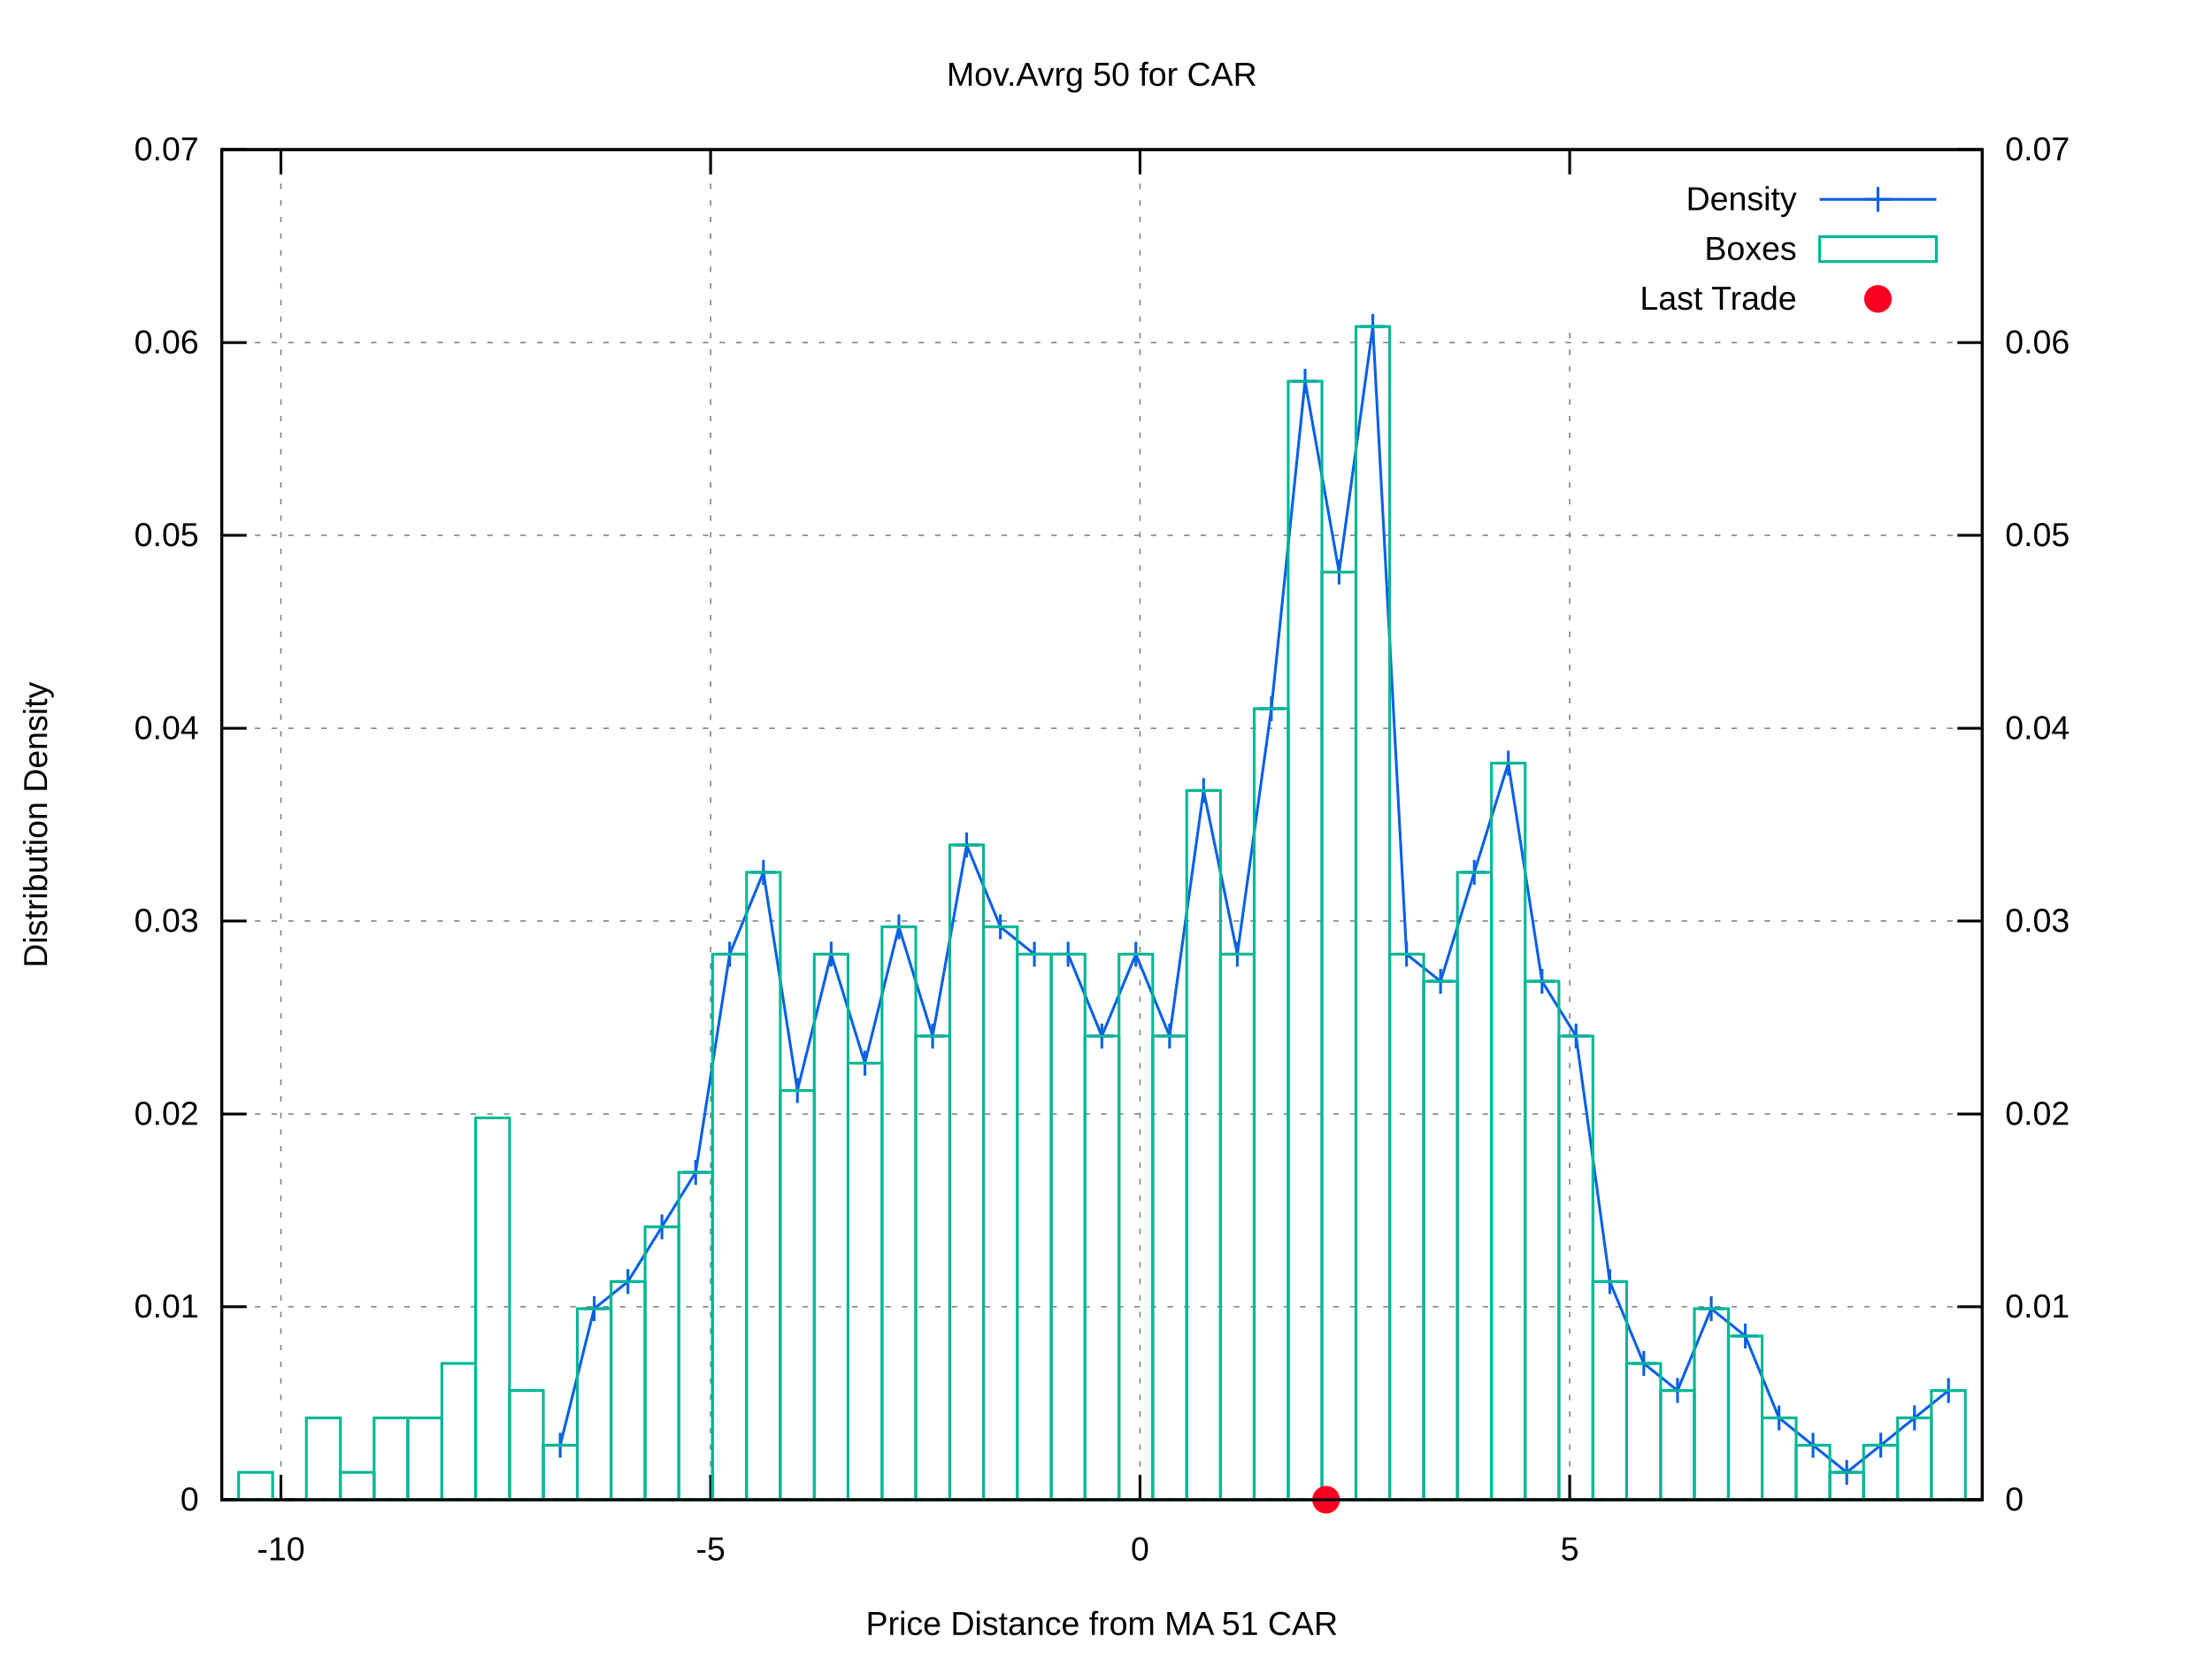
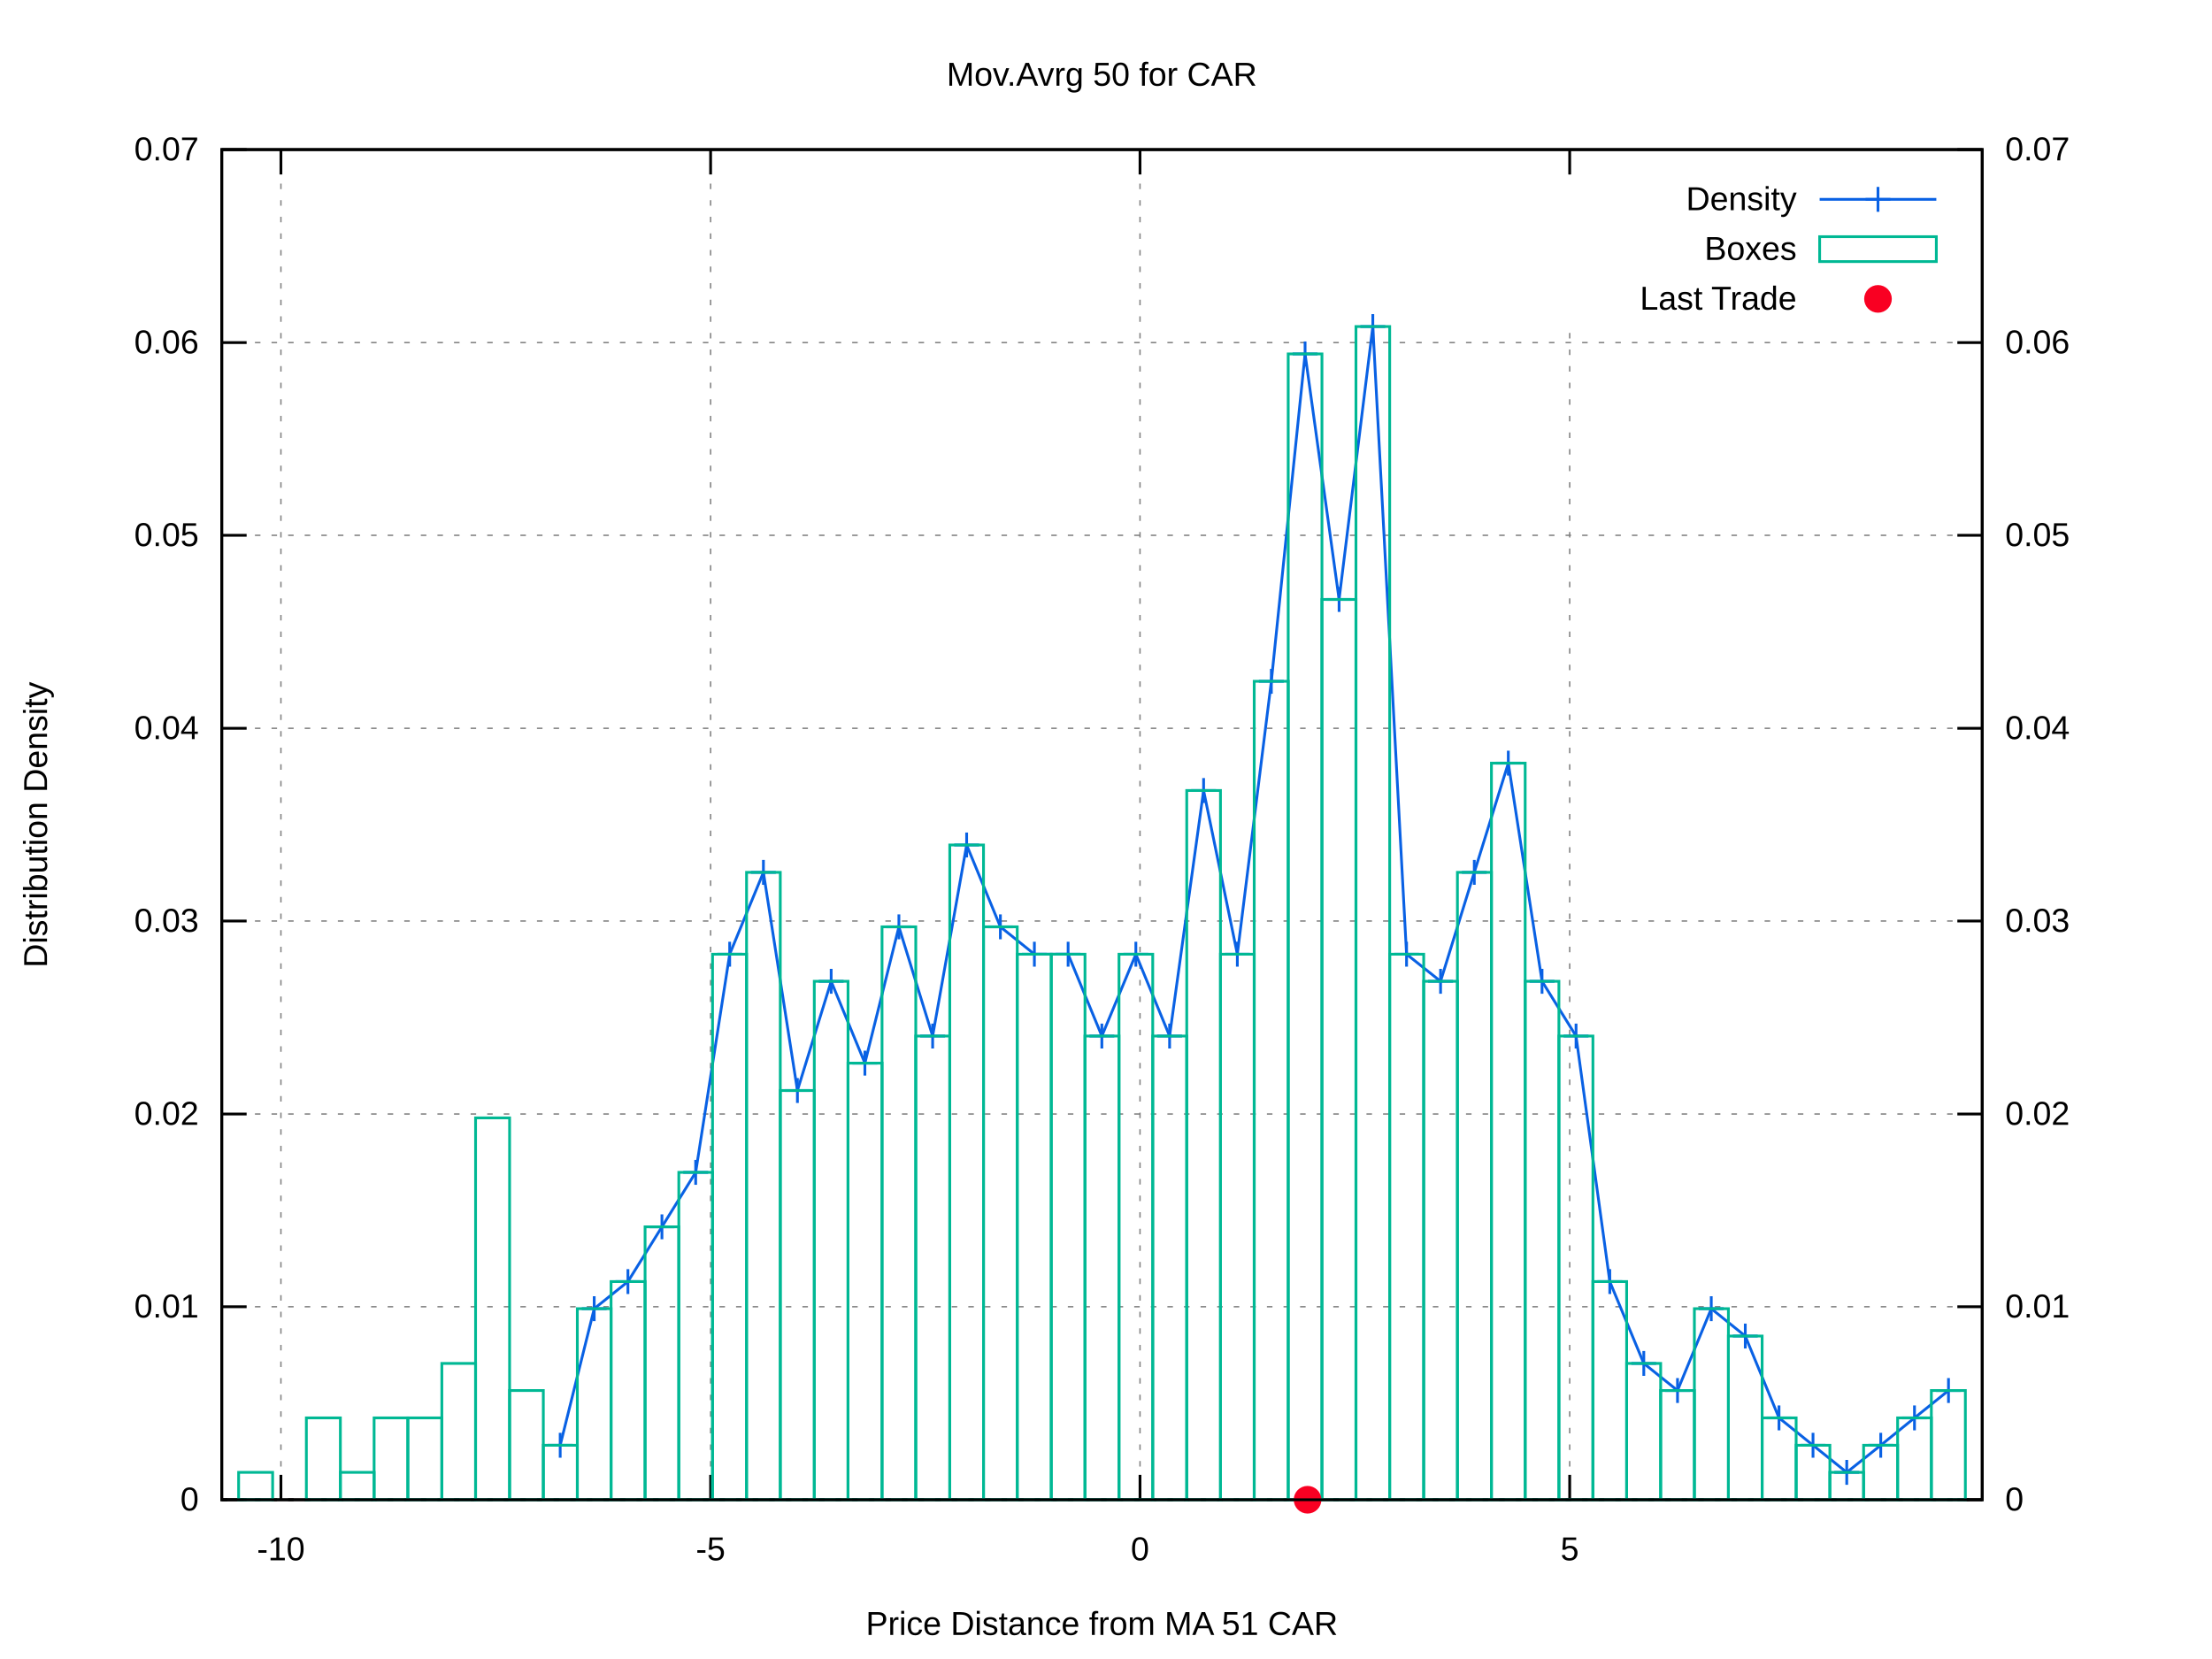
<svg xmlns="http://www.w3.org/2000/svg" xmlns:xlink="http://www.w3.org/1999/xlink" viewBox="0 0 800 600">
  <g id="gnuplot_canvas">
    <rect x="0" y="0" width="800" height="600" fill="#ffffff" />
    <defs>
      <circle id="gpDot" r="0.5" stroke-width="0.5" />
      <path id="gpPt0" stroke-width="0.222" stroke="currentColor" d="M-1,0 h2 M0,-1 v2" />
      <path id="gpPt1" stroke-width="0.222" stroke="currentColor" d="M-1,-1 L1,1 M1,-1 L-1,1" />
      <path id="gpPt2" stroke-width="0.222" stroke="currentColor" d="M-1,0 L1,0 M0,-1 L0,1 M-1,-1 L1,1 M-1,1 L1,-1" />
      <rect id="gpPt3" stroke-width="0.222" stroke="currentColor" x="-1" y="-1" width="2" height="2" />
      <rect id="gpPt4" stroke-width="0.222" stroke="currentColor" fill="currentColor" x="-1" y="-1" width="2" height="2" />
      <circle id="gpPt5" stroke-width="0.222" stroke="currentColor" cx="0" cy="0" r="1" />
      <use xlink:href="#gpPt5" id="gpPt6" fill="currentColor" stroke="none" />
      <path id="gpPt7" stroke-width="0.222" stroke="currentColor" d="M0,-1.33 L-1.33,0.67 L1.33,0.67 z" />
      <use xlink:href="#gpPt7" id="gpPt8" fill="currentColor" stroke="none" />
      <use xlink:href="#gpPt7" id="gpPt9" stroke="currentColor" transform="rotate(180)" />
      <use xlink:href="#gpPt9" id="gpPt10" fill="currentColor" stroke="none" />
      <use xlink:href="#gpPt3" id="gpPt11" stroke="currentColor" transform="rotate(45)" />
      <use xlink:href="#gpPt11" id="gpPt12" fill="currentColor" stroke="none" />
      <path id="gpPt13" stroke-width="0.222" stroke="currentColor" d="M0,1.330 L1.265,0.411 L0.782,-1.067 L-0.782,-1.076 L-1.265,0.411 z" />
      <use xlink:href="#gpPt13" id="gpPt14" fill="currentColor" stroke="none" />
      <filter id="textbox" filterUnits="objectBoundingBox" x="0" y="0" height="1" width="1">
        <feFlood flood-color="#FFFFFF" flood-opacity="1" result="bgnd" />
        <feComposite in="SourceGraphic" in2="bgnd" operator="atop" />
      </filter>
      <filter id="greybox" filterUnits="objectBoundingBox" x="0" y="0" height="1" width="1">
        <feFlood flood-color="lightgrey" flood-opacity="1" result="grey" />
        <feComposite in="SourceGraphic" in2="grey" operator="atop" />
      </filter>
    </defs>
    <g fill="none" color="#FFFFFF" stroke="black" stroke-width="1.00" stroke-linecap="butt" stroke-linejoin="miter">
</g>
    <g fill="none" color="black" stroke="currentColor" stroke-width="1.00" stroke-linecap="butt" stroke-linejoin="miter">
</g>
    <g fill="none" color="black" stroke="black" stroke-width="0.50" stroke-linecap="butt" stroke-linejoin="miter">
</g>
    <g fill="none" color="gray" stroke="currentColor" stroke-width="0.50" stroke-linecap="butt" stroke-linejoin="miter">
      <path stroke="gray" stroke-dasharray="2,4" class="gridline" d="M80.2,542.4 L716.9,542.4  " />
    </g>
    <g fill="none" color="gray" stroke="gray" stroke-width="1.00" stroke-linecap="butt" stroke-linejoin="miter">
</g>
    <g fill="none" color="black" stroke="currentColor" stroke-width="1.00" stroke-linecap="butt" stroke-linejoin="miter">
      <path stroke="black" d="M80.2,542.4 L89.2,542.4  " />
      <g transform="translate(71.9,546.3)" stroke="none" fill="black" font-family="arial" font-size="12.00" text-anchor="end">
        <text>
          <tspan font-family="arial"> 0</tspan>
        </text>
      </g>
    </g>
    <g fill="none" color="black" stroke="currentColor" stroke-width="1.00" stroke-linecap="butt" stroke-linejoin="miter">
</g>
    <g fill="none" color="black" stroke="black" stroke-width="0.50" stroke-linecap="butt" stroke-linejoin="miter">
</g>
    <g fill="none" color="gray" stroke="currentColor" stroke-width="0.50" stroke-linecap="butt" stroke-linejoin="miter">
      <path stroke="gray" stroke-dasharray="2,4" class="gridline" d="M80.2,472.6 L716.9,472.6  " />
    </g>
    <g fill="none" color="gray" stroke="gray" stroke-width="1.00" stroke-linecap="butt" stroke-linejoin="miter">
</g>
    <g fill="none" color="black" stroke="currentColor" stroke-width="1.00" stroke-linecap="butt" stroke-linejoin="miter">
      <path stroke="black" d="M80.2,472.6 L89.2,472.6  " />
      <g transform="translate(71.9,476.5)" stroke="none" fill="black" font-family="arial" font-size="12.00" text-anchor="end">
        <text>
          <tspan font-family="arial"> 0.01</tspan>
        </text>
      </g>
    </g>
    <g fill="none" color="black" stroke="currentColor" stroke-width="1.00" stroke-linecap="butt" stroke-linejoin="miter">
</g>
    <g fill="none" color="black" stroke="black" stroke-width="0.50" stroke-linecap="butt" stroke-linejoin="miter">
</g>
    <g fill="none" color="gray" stroke="currentColor" stroke-width="0.50" stroke-linecap="butt" stroke-linejoin="miter">
      <path stroke="gray" stroke-dasharray="2,4" class="gridline" d="M80.2,402.9 L716.9,402.9  " />
    </g>
    <g fill="none" color="gray" stroke="gray" stroke-width="1.00" stroke-linecap="butt" stroke-linejoin="miter">
</g>
    <g fill="none" color="black" stroke="currentColor" stroke-width="1.00" stroke-linecap="butt" stroke-linejoin="miter">
      <path stroke="black" d="M80.2,402.9 L89.2,402.9  " />
      <g transform="translate(71.9,406.8)" stroke="none" fill="black" font-family="arial" font-size="12.00" text-anchor="end">
        <text>
          <tspan font-family="arial"> 0.02</tspan>
        </text>
      </g>
    </g>
    <g fill="none" color="black" stroke="currentColor" stroke-width="1.00" stroke-linecap="butt" stroke-linejoin="miter">
</g>
    <g fill="none" color="black" stroke="black" stroke-width="0.50" stroke-linecap="butt" stroke-linejoin="miter">
</g>
    <g fill="none" color="gray" stroke="currentColor" stroke-width="0.50" stroke-linecap="butt" stroke-linejoin="miter">
      <path stroke="gray" stroke-dasharray="2,4" class="gridline" d="M80.2,333.1 L716.9,333.1  " />
    </g>
    <g fill="none" color="gray" stroke="gray" stroke-width="1.00" stroke-linecap="butt" stroke-linejoin="miter">
</g>
    <g fill="none" color="black" stroke="currentColor" stroke-width="1.00" stroke-linecap="butt" stroke-linejoin="miter">
      <path stroke="black" d="M80.2,333.1 L89.2,333.1  " />
      <g transform="translate(71.9,337.0)" stroke="none" fill="black" font-family="arial" font-size="12.00" text-anchor="end">
        <text>
          <tspan font-family="arial"> 0.03</tspan>
        </text>
      </g>
    </g>
    <g fill="none" color="black" stroke="currentColor" stroke-width="1.00" stroke-linecap="butt" stroke-linejoin="miter">
</g>
    <g fill="none" color="black" stroke="black" stroke-width="0.50" stroke-linecap="butt" stroke-linejoin="miter">
</g>
    <g fill="none" color="gray" stroke="currentColor" stroke-width="0.50" stroke-linecap="butt" stroke-linejoin="miter">
      <path stroke="gray" stroke-dasharray="2,4" class="gridline" d="M80.2,263.4 L716.9,263.4  " />
    </g>
    <g fill="none" color="gray" stroke="gray" stroke-width="1.00" stroke-linecap="butt" stroke-linejoin="miter">
</g>
    <g fill="none" color="black" stroke="currentColor" stroke-width="1.00" stroke-linecap="butt" stroke-linejoin="miter">
      <path stroke="black" d="M80.2,263.4 L89.2,263.4  " />
      <g transform="translate(71.9,267.3)" stroke="none" fill="black" font-family="arial" font-size="12.00" text-anchor="end">
        <text>
          <tspan font-family="arial"> 0.04</tspan>
        </text>
      </g>
    </g>
    <g fill="none" color="black" stroke="currentColor" stroke-width="1.00" stroke-linecap="butt" stroke-linejoin="miter">
</g>
    <g fill="none" color="black" stroke="black" stroke-width="0.50" stroke-linecap="butt" stroke-linejoin="miter">
</g>
    <g fill="none" color="gray" stroke="currentColor" stroke-width="0.50" stroke-linecap="butt" stroke-linejoin="miter">
      <path stroke="gray" stroke-dasharray="2,4" class="gridline" d="M80.2,193.6 L716.9,193.6  " />
    </g>
    <g fill="none" color="gray" stroke="gray" stroke-width="1.00" stroke-linecap="butt" stroke-linejoin="miter">
</g>
    <g fill="none" color="black" stroke="currentColor" stroke-width="1.00" stroke-linecap="butt" stroke-linejoin="miter">
      <path stroke="black" d="M80.2,193.6 L89.2,193.6  " />
      <g transform="translate(71.9,197.5)" stroke="none" fill="black" font-family="arial" font-size="12.00" text-anchor="end">
        <text>
          <tspan font-family="arial"> 0.05</tspan>
        </text>
      </g>
    </g>
    <g fill="none" color="black" stroke="currentColor" stroke-width="1.00" stroke-linecap="butt" stroke-linejoin="miter">
</g>
    <g fill="none" color="black" stroke="black" stroke-width="0.50" stroke-linecap="butt" stroke-linejoin="miter">
</g>
    <g fill="none" color="gray" stroke="currentColor" stroke-width="0.50" stroke-linecap="butt" stroke-linejoin="miter">
      <path stroke="gray" stroke-dasharray="2,4" class="gridline" d="M80.2,123.9 L716.9,123.9  " />
    </g>
    <g fill="none" color="gray" stroke="gray" stroke-width="1.00" stroke-linecap="butt" stroke-linejoin="miter">
</g>
    <g fill="none" color="black" stroke="currentColor" stroke-width="1.00" stroke-linecap="butt" stroke-linejoin="miter">
      <path stroke="black" d="M80.2,123.9 L89.2,123.9  " />
      <g transform="translate(71.9,127.8)" stroke="none" fill="black" font-family="arial" font-size="12.00" text-anchor="end">
        <text>
          <tspan font-family="arial"> 0.06</tspan>
        </text>
      </g>
    </g>
    <g fill="none" color="black" stroke="currentColor" stroke-width="1.00" stroke-linecap="butt" stroke-linejoin="miter">
</g>
    <g fill="none" color="black" stroke="black" stroke-width="0.50" stroke-linecap="butt" stroke-linejoin="miter">
</g>
    <g fill="none" color="gray" stroke="currentColor" stroke-width="0.50" stroke-linecap="butt" stroke-linejoin="miter">
      <path stroke="gray" stroke-dasharray="2,4" class="gridline" d="M80.2,54.1 L716.9,54.1  " />
    </g>
    <g fill="none" color="gray" stroke="gray" stroke-width="1.00" stroke-linecap="butt" stroke-linejoin="miter">
</g>
    <g fill="none" color="black" stroke="currentColor" stroke-width="1.00" stroke-linecap="butt" stroke-linejoin="miter">
      <path stroke="black" d="M80.2,54.1 L89.2,54.1  " />
      <g transform="translate(71.9,58.0)" stroke="none" fill="black" font-family="arial" font-size="12.00" text-anchor="end">
        <text>
          <tspan font-family="arial"> 0.07</tspan>
        </text>
      </g>
    </g>
    <g fill="none" color="black" stroke="currentColor" stroke-width="1.00" stroke-linecap="butt" stroke-linejoin="miter">
</g>
    <g fill="none" color="black" stroke="black" stroke-width="0.50" stroke-linecap="butt" stroke-linejoin="miter">
</g>
    <g fill="none" color="gray" stroke="currentColor" stroke-width="0.50" stroke-linecap="butt" stroke-linejoin="miter">
      <path stroke="gray" stroke-dasharray="2,4" class="gridline" d="M101.6,542.4 L101.6,54.1  " />
    </g>
    <g fill="none" color="gray" stroke="gray" stroke-width="1.00" stroke-linecap="butt" stroke-linejoin="miter">
</g>
    <g fill="none" color="black" stroke="currentColor" stroke-width="1.00" stroke-linecap="butt" stroke-linejoin="miter">
      <path stroke="black" d="M101.6,542.4 L101.6,533.4 M101.6,54.1 L101.6,63.1  " />
      <g transform="translate(101.6,564.3)" stroke="none" fill="black" font-family="arial" font-size="12.00" text-anchor="middle">
        <text>
          <tspan font-family="arial">-10</tspan>
        </text>
      </g>
    </g>
    <g fill="none" color="black" stroke="currentColor" stroke-width="1.00" stroke-linecap="butt" stroke-linejoin="miter">
</g>
    <g fill="none" color="black" stroke="black" stroke-width="0.50" stroke-linecap="butt" stroke-linejoin="miter">
</g>
    <g fill="none" color="gray" stroke="currentColor" stroke-width="0.50" stroke-linecap="butt" stroke-linejoin="miter">
      <path stroke="gray" stroke-dasharray="2,4" class="gridline" d="M257.0,542.4 L257.0,54.1  " />
    </g>
    <g fill="none" color="gray" stroke="gray" stroke-width="1.00" stroke-linecap="butt" stroke-linejoin="miter">
</g>
    <g fill="none" color="black" stroke="currentColor" stroke-width="1.00" stroke-linecap="butt" stroke-linejoin="miter">
      <path stroke="black" d="M257.0,542.4 L257.0,533.4 M257.0,54.1 L257.0,63.1  " />
      <g transform="translate(257.0,564.3)" stroke="none" fill="black" font-family="arial" font-size="12.00" text-anchor="middle">
        <text>
          <tspan font-family="arial">-5</tspan>
        </text>
      </g>
    </g>
    <g fill="none" color="black" stroke="currentColor" stroke-width="1.00" stroke-linecap="butt" stroke-linejoin="miter">
</g>
    <g fill="none" color="black" stroke="black" stroke-width="0.50" stroke-linecap="butt" stroke-linejoin="miter">
</g>
    <g fill="none" color="gray" stroke="currentColor" stroke-width="0.50" stroke-linecap="butt" stroke-linejoin="miter">
      <path stroke="gray" stroke-dasharray="2,4" class="gridline" d="M412.3,542.4 L412.3,54.1  " />
    </g>
    <g fill="none" color="gray" stroke="gray" stroke-width="1.00" stroke-linecap="butt" stroke-linejoin="miter">
</g>
    <g fill="none" color="black" stroke="currentColor" stroke-width="1.00" stroke-linecap="butt" stroke-linejoin="miter">
      <path stroke="black" d="M412.3,542.4 L412.3,533.4 M412.3,54.1 L412.3,63.1  " />
      <g transform="translate(412.3,564.3)" stroke="none" fill="black" font-family="arial" font-size="12.00" text-anchor="middle">
        <text>
          <tspan font-family="arial"> 0</tspan>
        </text>
      </g>
    </g>
    <g fill="none" color="black" stroke="currentColor" stroke-width="1.00" stroke-linecap="butt" stroke-linejoin="miter">
</g>
    <g fill="none" color="black" stroke="black" stroke-width="0.50" stroke-linecap="butt" stroke-linejoin="miter">
</g>
    <g fill="none" color="gray" stroke="currentColor" stroke-width="0.50" stroke-linecap="butt" stroke-linejoin="miter">
      <path stroke="gray" stroke-dasharray="2,4" class="gridline" d="M567.7,542.4 L567.7,117.1 M567.7,63.1 L567.7,54.1  " />
    </g>
    <g fill="none" color="gray" stroke="gray" stroke-width="1.00" stroke-linecap="butt" stroke-linejoin="miter">
</g>
    <g fill="none" color="black" stroke="currentColor" stroke-width="1.00" stroke-linecap="butt" stroke-linejoin="miter">
      <path stroke="black" d="M567.7,542.4 L567.7,533.4 M567.7,54.1 L567.7,63.1  " />
      <g transform="translate(567.7,564.3)" stroke="none" fill="black" font-family="arial" font-size="12.00" text-anchor="middle">
        <text>
          <tspan font-family="arial"> 5</tspan>
        </text>
      </g>
    </g>
    <g fill="none" color="black" stroke="currentColor" stroke-width="1.00" stroke-linecap="butt" stroke-linejoin="miter">
      <path stroke="black" d="M716.9,542.4 L707.9,542.4  " />
      <g transform="translate(725.2,546.3)" stroke="none" fill="black" font-family="arial" font-size="12.00" text-anchor="start">
        <text>
          <tspan font-family="arial"> 0</tspan>
        </text>
      </g>
    </g>
    <g fill="none" color="black" stroke="currentColor" stroke-width="1.00" stroke-linecap="butt" stroke-linejoin="miter">
      <path stroke="black" d="M716.9,472.6 L707.9,472.6  " />
      <g transform="translate(725.2,476.5)" stroke="none" fill="black" font-family="arial" font-size="12.00" text-anchor="start">
        <text>
          <tspan font-family="arial"> 0.01</tspan>
        </text>
      </g>
    </g>
    <g fill="none" color="black" stroke="currentColor" stroke-width="1.00" stroke-linecap="butt" stroke-linejoin="miter">
      <path stroke="black" d="M716.9,402.9 L707.9,402.9  " />
      <g transform="translate(725.2,406.8)" stroke="none" fill="black" font-family="arial" font-size="12.00" text-anchor="start">
        <text>
          <tspan font-family="arial"> 0.02</tspan>
        </text>
      </g>
    </g>
    <g fill="none" color="black" stroke="currentColor" stroke-width="1.00" stroke-linecap="butt" stroke-linejoin="miter">
      <path stroke="black" d="M716.9,333.1 L707.9,333.1  " />
      <g transform="translate(725.2,337.0)" stroke="none" fill="black" font-family="arial" font-size="12.00" text-anchor="start">
        <text>
          <tspan font-family="arial"> 0.03</tspan>
        </text>
      </g>
    </g>
    <g fill="none" color="black" stroke="currentColor" stroke-width="1.00" stroke-linecap="butt" stroke-linejoin="miter">
      <path stroke="black" d="M716.9,263.4 L707.9,263.4  " />
      <g transform="translate(725.2,267.3)" stroke="none" fill="black" font-family="arial" font-size="12.00" text-anchor="start">
        <text>
          <tspan font-family="arial"> 0.04</tspan>
        </text>
      </g>
    </g>
    <g fill="none" color="black" stroke="currentColor" stroke-width="1.00" stroke-linecap="butt" stroke-linejoin="miter">
      <path stroke="black" d="M716.9,193.6 L707.9,193.6  " />
      <g transform="translate(725.2,197.5)" stroke="none" fill="black" font-family="arial" font-size="12.00" text-anchor="start">
        <text>
          <tspan font-family="arial"> 0.05</tspan>
        </text>
      </g>
    </g>
    <g fill="none" color="black" stroke="currentColor" stroke-width="1.00" stroke-linecap="butt" stroke-linejoin="miter">
      <path stroke="black" d="M716.9,123.9 L707.9,123.9  " />
      <g transform="translate(725.2,127.8)" stroke="none" fill="black" font-family="arial" font-size="12.00" text-anchor="start">
        <text>
          <tspan font-family="arial"> 0.06</tspan>
        </text>
      </g>
    </g>
    <g fill="none" color="black" stroke="currentColor" stroke-width="1.00" stroke-linecap="butt" stroke-linejoin="miter">
      <path stroke="black" d="M716.9,54.1 L707.9,54.1  " />
      <g transform="translate(725.2,58.0)" stroke="none" fill="black" font-family="arial" font-size="12.00" text-anchor="start">
        <text>
          <tspan font-family="arial"> 0.07</tspan>
        </text>
      </g>
    </g>
    <g fill="none" color="black" stroke="currentColor" stroke-width="1.00" stroke-linecap="butt" stroke-linejoin="miter">
</g>
    <g fill="none" color="gray" stroke="currentColor" stroke-width="1.00" stroke-linecap="butt" stroke-linejoin="miter">
      <path stroke="black" stroke-dasharray="2,4" d="M80.2,542.4 L716.9,542.4  " />
    </g>
    <g fill="none" color="black" stroke="currentColor" stroke-width="1.00" stroke-linecap="butt" stroke-linejoin="miter">
      <path stroke="black" d="M80.2,54.1 L80.2,542.4 L716.9,542.4 L716.9,54.1 L80.2,54.1 Z  " />
    </g>
    <g fill="none" color="black" stroke="currentColor" stroke-width="1.00" stroke-linecap="butt" stroke-linejoin="miter">
      <g transform="translate(17.0,298.3) rotate(270)" stroke="none" fill="black" font-family="arial" font-size="12.00" text-anchor="middle">
        <text>
          <tspan font-family="arial">Distribution Density</tspan>
        </text>
      </g>
    </g>
    <g fill="none" color="black" stroke="currentColor" stroke-width="1.00" stroke-linecap="butt" stroke-linejoin="miter">
      <g transform="translate(398.5,591.3)" stroke="none" fill="black" font-family="arial" font-size="12.00" text-anchor="middle">
        <text>
          <tspan font-family="arial">Price Distance from MA 51 CAR</tspan>
        </text>
      </g>
    </g>
    <g fill="none" color="black" stroke="currentColor" stroke-width="1.00" stroke-linecap="butt" stroke-linejoin="miter">
      <g transform="translate(398.5,31.0)" stroke="none" fill="black" font-family="arial" font-size="12.00" text-anchor="middle">
        <text>
          <tspan font-family="arial">Mov.Avrg 50 for CAR </tspan>
        </text>
      </g>
    </g>
    <g id="gnuplot_plot_1">
      <g fill="none" color="black" stroke="currentColor" stroke-width="1.00" stroke-linecap="butt" stroke-linejoin="miter">
        <g transform="translate(649.8,76.0)" stroke="none" fill="black" font-family="arial" font-size="12.00" text-anchor="end">
          <text>
            <tspan font-family="arial">Density</tspan>
          </text>
        </g>
      </g>
      <g fill="none" color="black" stroke="currentColor" stroke-width="1.00" stroke-linecap="butt" stroke-linejoin="miter">
-         <path stroke="rgb(  9,  97, 228)" d="M658.1,72.1 L700.3,72.1 M202.6,522.7 L214.9,473.3 L227.1,463.5 L239.4,443.7 L251.6,424.0 L263.9,345.1   L276.1,315.5 L288.4,394.4 L300.6,345.1 L312.8,384.5 L325.1,335.2 L337.3,374.7 L349.6,305.6 L361.8,335.2   L374.1,345.1 L386.3,345.1 L398.5,374.7 L410.8,345.1 L423.0,374.7 L435.3,285.9 L447.5,345.1 L459.8,256.3   L472.0,137.9 L484.3,206.9 L496.5,118.1 L508.7,345.1 L521.0,354.9 L533.2,315.5 L545.5,276.0 L557.7,354.9   L570.0,374.7 L582.2,463.5 L594.5,493.1 L606.7,502.9 L618.9,473.3 L631.2,483.2 L643.4,512.8 L655.7,522.7   L667.9,532.5 L680.2,522.7 L692.4,512.8 L704.7,502.9  " />
+         <path stroke="rgb(  9,  97, 228)" d="M658.1,72.1 L700.3,72.1 M202.6,522.7 L214.9,473.3 L227.1,463.5 L239.4,443.7 L251.6,424.0 L263.9,345.1   L276.1,315.5 L288.4,394.4 L300.6,354.9 L312.8,384.5 L325.1,335.2 L337.3,374.7 L349.6,305.6 L361.8,335.2   L374.1,345.1 L386.3,345.1 L398.5,374.7 L410.8,345.1 L423.0,374.7 L435.3,285.9 L447.5,345.1 L459.8,246.4   L472.0,128.0 L484.3,216.8 L496.5,118.1 L508.7,345.1 L521.0,354.9 L533.2,315.5 L545.5,276.0 L557.7,354.9   L570.0,374.7 L582.2,463.5 L594.5,493.1 L606.7,502.9 L618.9,473.3 L631.2,483.2 L643.4,512.8 L655.7,522.7   L667.9,532.5 L680.2,522.7 L692.4,512.8 L704.7,502.9  " />
        <use xlink:href="#gpPt0" transform="translate(202.6,522.7) scale(4.50)" color="rgb(  9,  97, 228)" />
        <use xlink:href="#gpPt0" transform="translate(214.9,473.3) scale(4.50)" color="rgb(  9,  97, 228)" />
        <use xlink:href="#gpPt0" transform="translate(227.1,463.5) scale(4.50)" color="rgb(  9,  97, 228)" />
        <use xlink:href="#gpPt0" transform="translate(239.4,443.7) scale(4.50)" color="rgb(  9,  97, 228)" />
        <use xlink:href="#gpPt0" transform="translate(251.6,424.0) scale(4.50)" color="rgb(  9,  97, 228)" />
        <use xlink:href="#gpPt0" transform="translate(263.9,345.1) scale(4.50)" color="rgb(  9,  97, 228)" />
        <use xlink:href="#gpPt0" transform="translate(276.1,315.5) scale(4.50)" color="rgb(  9,  97, 228)" />
        <use xlink:href="#gpPt0" transform="translate(288.4,394.4) scale(4.50)" color="rgb(  9,  97, 228)" />
-         <use xlink:href="#gpPt0" transform="translate(300.6,345.1) scale(4.50)" color="rgb(  9,  97, 228)" />
+         <use xlink:href="#gpPt0" transform="translate(300.6,354.9) scale(4.50)" color="rgb(  9,  97, 228)" />
        <use xlink:href="#gpPt0" transform="translate(312.8,384.5) scale(4.50)" color="rgb(  9,  97, 228)" />
        <use xlink:href="#gpPt0" transform="translate(325.1,335.2) scale(4.50)" color="rgb(  9,  97, 228)" />
        <use xlink:href="#gpPt0" transform="translate(337.3,374.7) scale(4.50)" color="rgb(  9,  97, 228)" />
        <use xlink:href="#gpPt0" transform="translate(349.6,305.6) scale(4.50)" color="rgb(  9,  97, 228)" />
        <use xlink:href="#gpPt0" transform="translate(361.8,335.2) scale(4.50)" color="rgb(  9,  97, 228)" />
        <use xlink:href="#gpPt0" transform="translate(374.1,345.1) scale(4.50)" color="rgb(  9,  97, 228)" />
        <use xlink:href="#gpPt0" transform="translate(386.3,345.1) scale(4.50)" color="rgb(  9,  97, 228)" />
        <use xlink:href="#gpPt0" transform="translate(398.5,374.7) scale(4.50)" color="rgb(  9,  97, 228)" />
        <use xlink:href="#gpPt0" transform="translate(410.8,345.1) scale(4.50)" color="rgb(  9,  97, 228)" />
        <use xlink:href="#gpPt0" transform="translate(423.0,374.7) scale(4.50)" color="rgb(  9,  97, 228)" />
        <use xlink:href="#gpPt0" transform="translate(435.3,285.9) scale(4.50)" color="rgb(  9,  97, 228)" />
        <use xlink:href="#gpPt0" transform="translate(447.5,345.1) scale(4.50)" color="rgb(  9,  97, 228)" />
-         <use xlink:href="#gpPt0" transform="translate(459.8,256.3) scale(4.50)" color="rgb(  9,  97, 228)" />
-         <use xlink:href="#gpPt0" transform="translate(472.0,137.9) scale(4.50)" color="rgb(  9,  97, 228)" />
-         <use xlink:href="#gpPt0" transform="translate(484.3,206.9) scale(4.50)" color="rgb(  9,  97, 228)" />
+         <use xlink:href="#gpPt0" transform="translate(459.8,246.4) scale(4.50)" color="rgb(  9,  97, 228)" />
+         <use xlink:href="#gpPt0" transform="translate(472.0,128.0) scale(4.50)" color="rgb(  9,  97, 228)" />
+         <use xlink:href="#gpPt0" transform="translate(484.3,216.8) scale(4.50)" color="rgb(  9,  97, 228)" />
        <use xlink:href="#gpPt0" transform="translate(496.5,118.1) scale(4.50)" color="rgb(  9,  97, 228)" />
        <use xlink:href="#gpPt0" transform="translate(508.7,345.1) scale(4.50)" color="rgb(  9,  97, 228)" />
        <use xlink:href="#gpPt0" transform="translate(521.0,354.9) scale(4.50)" color="rgb(  9,  97, 228)" />
        <use xlink:href="#gpPt0" transform="translate(533.2,315.5) scale(4.50)" color="rgb(  9,  97, 228)" />
        <use xlink:href="#gpPt0" transform="translate(545.5,276.0) scale(4.50)" color="rgb(  9,  97, 228)" />
        <use xlink:href="#gpPt0" transform="translate(557.7,354.9) scale(4.50)" color="rgb(  9,  97, 228)" />
        <use xlink:href="#gpPt0" transform="translate(570.0,374.7) scale(4.50)" color="rgb(  9,  97, 228)" />
        <use xlink:href="#gpPt0" transform="translate(582.2,463.5) scale(4.50)" color="rgb(  9,  97, 228)" />
        <use xlink:href="#gpPt0" transform="translate(594.5,493.1) scale(4.50)" color="rgb(  9,  97, 228)" />
        <use xlink:href="#gpPt0" transform="translate(606.7,502.9) scale(4.50)" color="rgb(  9,  97, 228)" />
        <use xlink:href="#gpPt0" transform="translate(618.9,473.3) scale(4.50)" color="rgb(  9,  97, 228)" />
        <use xlink:href="#gpPt0" transform="translate(631.2,483.2) scale(4.50)" color="rgb(  9,  97, 228)" />
        <use xlink:href="#gpPt0" transform="translate(643.4,512.8) scale(4.50)" color="rgb(  9,  97, 228)" />
        <use xlink:href="#gpPt0" transform="translate(655.7,522.7) scale(4.50)" color="rgb(  9,  97, 228)" />
        <use xlink:href="#gpPt0" transform="translate(667.9,532.5) scale(4.50)" color="rgb(  9,  97, 228)" />
        <use xlink:href="#gpPt0" transform="translate(680.2,522.7) scale(4.50)" color="rgb(  9,  97, 228)" />
        <use xlink:href="#gpPt0" transform="translate(692.4,512.8) scale(4.50)" color="rgb(  9,  97, 228)" />
        <use xlink:href="#gpPt0" transform="translate(704.7,502.9) scale(4.50)" color="rgb(  9,  97, 228)" />
        <use xlink:href="#gpPt0" transform="translate(679.2,72.1) scale(4.50)" color="rgb(  9,  97, 228)" />
      </g>
    </g>
    <g id="gnuplot_plot_2">
      <g fill="none" color="black" stroke="currentColor" stroke-width="1.00" stroke-linecap="butt" stroke-linejoin="miter">
        <g transform="translate(649.8,94.0)" stroke="none" fill="black" font-family="arial" font-size="12.00" text-anchor="end">
          <text>
            <tspan font-family="arial">Boxes</tspan>
          </text>
        </g>
      </g>
      <g fill="none" color="black" stroke="currentColor" stroke-width="1.00" stroke-linecap="butt" stroke-linejoin="miter">
        <path stroke="rgb(  0, 184, 148)" d="M658.1,94.6 L700.3,94.6 L700.3,85.6 L658.1,85.6 L658.1,94.6 Z  " />
        <path stroke="rgb(  0, 184, 148)" d="M86.3,542.4 L86.3,532.5 L98.6,532.5 L98.6,542.4 L86.3,542.4 Z  " />
        <path stroke="rgb(  0, 184, 148)" d="M110.8,542.4 L110.8,512.8 L123.1,512.8 L123.1,542.4 L110.8,542.4 Z  " />
        <path stroke="rgb(  0, 184, 148)" d="M123.1,542.4 L123.1,532.5 L135.3,532.5 L135.3,542.4 L123.1,542.4 Z  " />
        <path stroke="rgb(  0, 184, 148)" d="M135.3,542.4 L135.3,512.8 L147.5,512.8 L147.5,542.4 L135.3,542.4 Z  " />
        <path stroke="rgb(  0, 184, 148)" d="M147.5,542.4 L147.5,512.8 L159.8,512.8 L159.8,542.4 L147.5,542.4 Z  " />
        <path stroke="rgb(  0, 184, 148)" d="M159.8,542.4 L159.8,493.1 L172.0,493.1 L172.0,542.4 L159.8,542.4 Z  " />
        <path stroke="rgb(  0, 184, 148)" d="M172.0,542.4 L172.0,404.3 L184.3,404.3 L184.3,542.4 L172.0,542.4 Z  " />
        <path stroke="rgb(  0, 184, 148)" d="M184.3,542.4 L184.3,502.9 L196.5,502.9 L196.5,542.4 L184.3,542.4 Z  " />
        <path stroke="rgb(  0, 184, 148)" d="M196.5,542.4 L196.5,522.7 L208.8,522.7 L208.8,542.4 L196.5,542.4 Z  " />
        <path stroke="rgb(  0, 184, 148)" d="M208.8,542.4 L208.8,473.3 L221.0,473.3 L221.0,542.4 L208.8,542.4 Z  " />
        <path stroke="rgb(  0, 184, 148)" d="M221.0,542.4 L221.0,463.5 L233.3,463.5 L233.3,542.4 L221.0,542.4 Z  " />
        <path stroke="rgb(  0, 184, 148)" d="M233.3,542.4 L233.3,443.7 L245.5,443.7 L245.5,542.4 L233.3,542.4 Z  " />
        <path stroke="rgb(  0, 184, 148)" d="M245.5,542.4 L245.5,424.0 L257.7,424.0 L257.7,542.4 L245.5,542.4 Z  " />
        <path stroke="rgb(  0, 184, 148)" d="M257.7,542.4 L257.7,345.1 L270.0,345.1 L270.0,542.4 L257.7,542.4 Z  " />
        <path stroke="rgb(  0, 184, 148)" d="M270.0,542.4 L270.0,315.5 L282.2,315.5 L282.2,542.4 L270.0,542.4 Z  " />
        <path stroke="rgb(  0, 184, 148)" d="M282.2,542.4 L282.2,394.4 L294.5,394.4 L294.5,542.4 L282.2,542.4 Z  " />
-         <path stroke="rgb(  0, 184, 148)" d="M294.5,542.4 L294.5,345.1 L306.7,345.1 L306.7,542.4 L294.5,542.4 Z  " />
+         <path stroke="rgb(  0, 184, 148)" d="M294.5,542.4 L294.5,354.9 L306.7,354.9 L306.7,542.4 L294.5,542.4 Z  " />
        <path stroke="rgb(  0, 184, 148)" d="M306.7,542.4 L306.7,384.5 L319.0,384.5 L319.0,542.4 L306.7,542.4 Z  " />
        <path stroke="rgb(  0, 184, 148)" d="M319.0,542.4 L319.0,335.2 L331.2,335.2 L331.2,542.4 L319.0,542.4 Z  " />
        <path stroke="rgb(  0, 184, 148)" d="M331.2,542.4 L331.2,374.7 L343.5,374.7 L343.5,542.4 L331.2,542.4 Z  " />
        <path stroke="rgb(  0, 184, 148)" d="M343.5,542.4 L343.5,305.6 L355.7,305.6 L355.7,542.4 L343.5,542.4 Z  " />
        <path stroke="rgb(  0, 184, 148)" d="M355.7,542.4 L355.7,335.2 L367.9,335.2 L367.9,542.4 L355.7,542.4 Z  " />
        <path stroke="rgb(  0, 184, 148)" d="M367.9,542.4 L367.9,345.1 L380.2,345.1 L380.2,542.4 L367.9,542.4 Z  " />
        <path stroke="rgb(  0, 184, 148)" d="M380.2,542.4 L380.2,345.1 L392.4,345.1 L392.4,542.4 L380.2,542.4 Z  " />
        <path stroke="rgb(  0, 184, 148)" d="M392.4,542.4 L392.4,374.7 L404.7,374.7 L404.7,542.4 L392.4,542.4 Z  " />
        <path stroke="rgb(  0, 184, 148)" d="M404.7,542.4 L404.7,345.1 L416.9,345.1 L416.9,542.4 L404.7,542.4 Z  " />
        <path stroke="rgb(  0, 184, 148)" d="M416.9,542.4 L416.9,374.7 L429.2,374.7 L429.2,542.4 L416.9,542.4 Z  " />
        <path stroke="rgb(  0, 184, 148)" d="M429.2,542.4 L429.2,285.9 L441.4,285.9 L441.4,542.4 L429.2,542.4 Z  " />
        <path stroke="rgb(  0, 184, 148)" d="M441.4,542.4 L441.4,345.1 L453.6,345.1 L453.6,542.4 L441.4,542.4 Z  " />
-         <path stroke="rgb(  0, 184, 148)" d="M453.6,542.4 L453.6,256.3 L465.9,256.3 L465.9,542.4 L453.6,542.4 Z  " />
-         <path stroke="rgb(  0, 184, 148)" d="M465.9,542.4 L465.9,137.9 L478.1,137.9 L478.1,542.4 L465.9,542.4 Z  " />
-         <path stroke="rgb(  0, 184, 148)" d="M478.1,542.4 L478.1,206.9 L490.4,206.9 L490.4,542.4 L478.1,542.4 Z  " />
+         <path stroke="rgb(  0, 184, 148)" d="M453.6,542.4 L453.6,246.4 L465.9,246.4 L465.9,542.4 L453.6,542.4 Z  " />
+         <path stroke="rgb(  0, 184, 148)" d="M465.9,542.4 L465.9,128.0 L478.1,128.0 L478.1,542.4 L465.9,542.4 Z  " />
+         <path stroke="rgb(  0, 184, 148)" d="M478.1,542.4 L478.1,216.8 L490.4,216.8 L490.4,542.4 L478.1,542.4 Z  " />
        <path stroke="rgb(  0, 184, 148)" d="M490.4,542.4 L490.4,118.1 L502.6,118.1 L502.6,542.4 L490.4,542.4 Z  " />
        <path stroke="rgb(  0, 184, 148)" d="M502.6,542.4 L502.6,345.1 L514.9,345.1 L514.9,542.4 L502.6,542.4 Z  " />
        <path stroke="rgb(  0, 184, 148)" d="M514.9,542.4 L514.9,354.9 L527.1,354.9 L527.1,542.4 L514.9,542.4 Z  " />
        <path stroke="rgb(  0, 184, 148)" d="M527.1,542.4 L527.1,315.5 L539.4,315.5 L539.4,542.4 L527.1,542.4 Z  " />
        <path stroke="rgb(  0, 184, 148)" d="M539.4,542.4 L539.4,276.0 L551.6,276.0 L551.6,542.4 L539.4,542.4 Z  " />
        <path stroke="rgb(  0, 184, 148)" d="M551.6,542.4 L551.6,354.9 L563.8,354.9 L563.8,542.4 L551.6,542.4 Z  " />
        <path stroke="rgb(  0, 184, 148)" d="M563.8,542.4 L563.8,374.7 L576.1,374.7 L576.1,542.4 L563.8,542.4 Z  " />
        <path stroke="rgb(  0, 184, 148)" d="M576.1,542.4 L576.1,463.5 L588.3,463.5 L588.3,542.4 L576.1,542.4 Z  " />
        <path stroke="rgb(  0, 184, 148)" d="M588.3,542.4 L588.3,493.1 L600.6,493.1 L600.6,542.4 L588.3,542.4 Z  " />
        <path stroke="rgb(  0, 184, 148)" d="M600.6,542.4 L600.6,502.9 L612.8,502.9 L612.8,542.4 L600.6,542.4 Z  " />
        <path stroke="rgb(  0, 184, 148)" d="M612.8,542.4 L612.8,473.3 L625.1,473.3 L625.1,542.4 L612.8,542.4 Z  " />
        <path stroke="rgb(  0, 184, 148)" d="M625.1,542.4 L625.1,483.2 L637.3,483.2 L637.3,542.4 L625.1,542.4 Z  " />
        <path stroke="rgb(  0, 184, 148)" d="M637.3,542.4 L637.3,512.8 L649.6,512.8 L649.6,542.4 L637.3,542.4 Z  " />
        <path stroke="rgb(  0, 184, 148)" d="M649.6,542.4 L649.6,522.7 L661.8,522.7 L661.8,542.4 L649.6,542.4 Z  " />
        <path stroke="rgb(  0, 184, 148)" d="M661.8,542.4 L661.8,532.5 L674.0,532.5 L674.0,542.4 L661.8,542.4 Z  " />
        <path stroke="rgb(  0, 184, 148)" d="M674.0,542.4 L674.0,522.7 L686.3,522.7 L686.3,542.4 L674.0,542.4 Z  " />
        <path stroke="rgb(  0, 184, 148)" d="M686.3,542.4 L686.3,512.8 L698.5,512.8 L698.5,542.4 L686.3,542.4 Z  " />
        <path stroke="rgb(  0, 184, 148)" d="M698.5,542.4 L698.5,502.9 L710.8,502.9 L710.8,542.4 L698.5,542.4 Z  " />
      </g>
    </g>
    <g id="gnuplot_plot_3">
      <g fill="none" color="black" stroke="currentColor" stroke-width="1.00" stroke-linecap="butt" stroke-linejoin="miter">
        <g transform="translate(649.8,112.0)" stroke="none" fill="black" font-family="arial" font-size="12.00" text-anchor="end">
          <text>
            <tspan font-family="arial">Last Trade</tspan>
          </text>
        </g>
      </g>
      <g fill="none" color="black" stroke="currentColor" stroke-width="1.00" stroke-linecap="butt" stroke-linejoin="miter">
-         <use xlink:href="#gpPt6" transform="translate(479.6,542.4) scale(4.50)" color="rgb(249,   0,  34)" />
+         <use xlink:href="#gpPt6" transform="translate(472.9,542.4) scale(4.50)" color="rgb(249,   0,  34)" />
        <use xlink:href="#gpPt6" transform="translate(679.2,108.1) scale(4.50)" color="rgb(249,   0,  34)" />
      </g>
    </g>
    <g fill="none" color="#FFFFFF" stroke="rgb(249,   0,  34)" stroke-width="2.00" stroke-linecap="butt" stroke-linejoin="miter">
</g>
    <g fill="none" color="black" stroke="currentColor" stroke-width="2.00" stroke-linecap="butt" stroke-linejoin="miter">
</g>
    <g fill="none" color="black" stroke="black" stroke-width="1.00" stroke-linecap="butt" stroke-linejoin="miter">
</g>
    <g fill="none" color="black" stroke="currentColor" stroke-width="1.00" stroke-linecap="butt" stroke-linejoin="miter">
      <path stroke="black" d="M80.2,54.1 L80.2,542.4 L716.9,542.4 L716.9,54.1 L80.2,54.1 Z  " />
    </g>
    <g fill="none" color="black" stroke="currentColor" stroke-width="1.00" stroke-linecap="butt" stroke-linejoin="miter">
</g>
  </g>
</svg>
